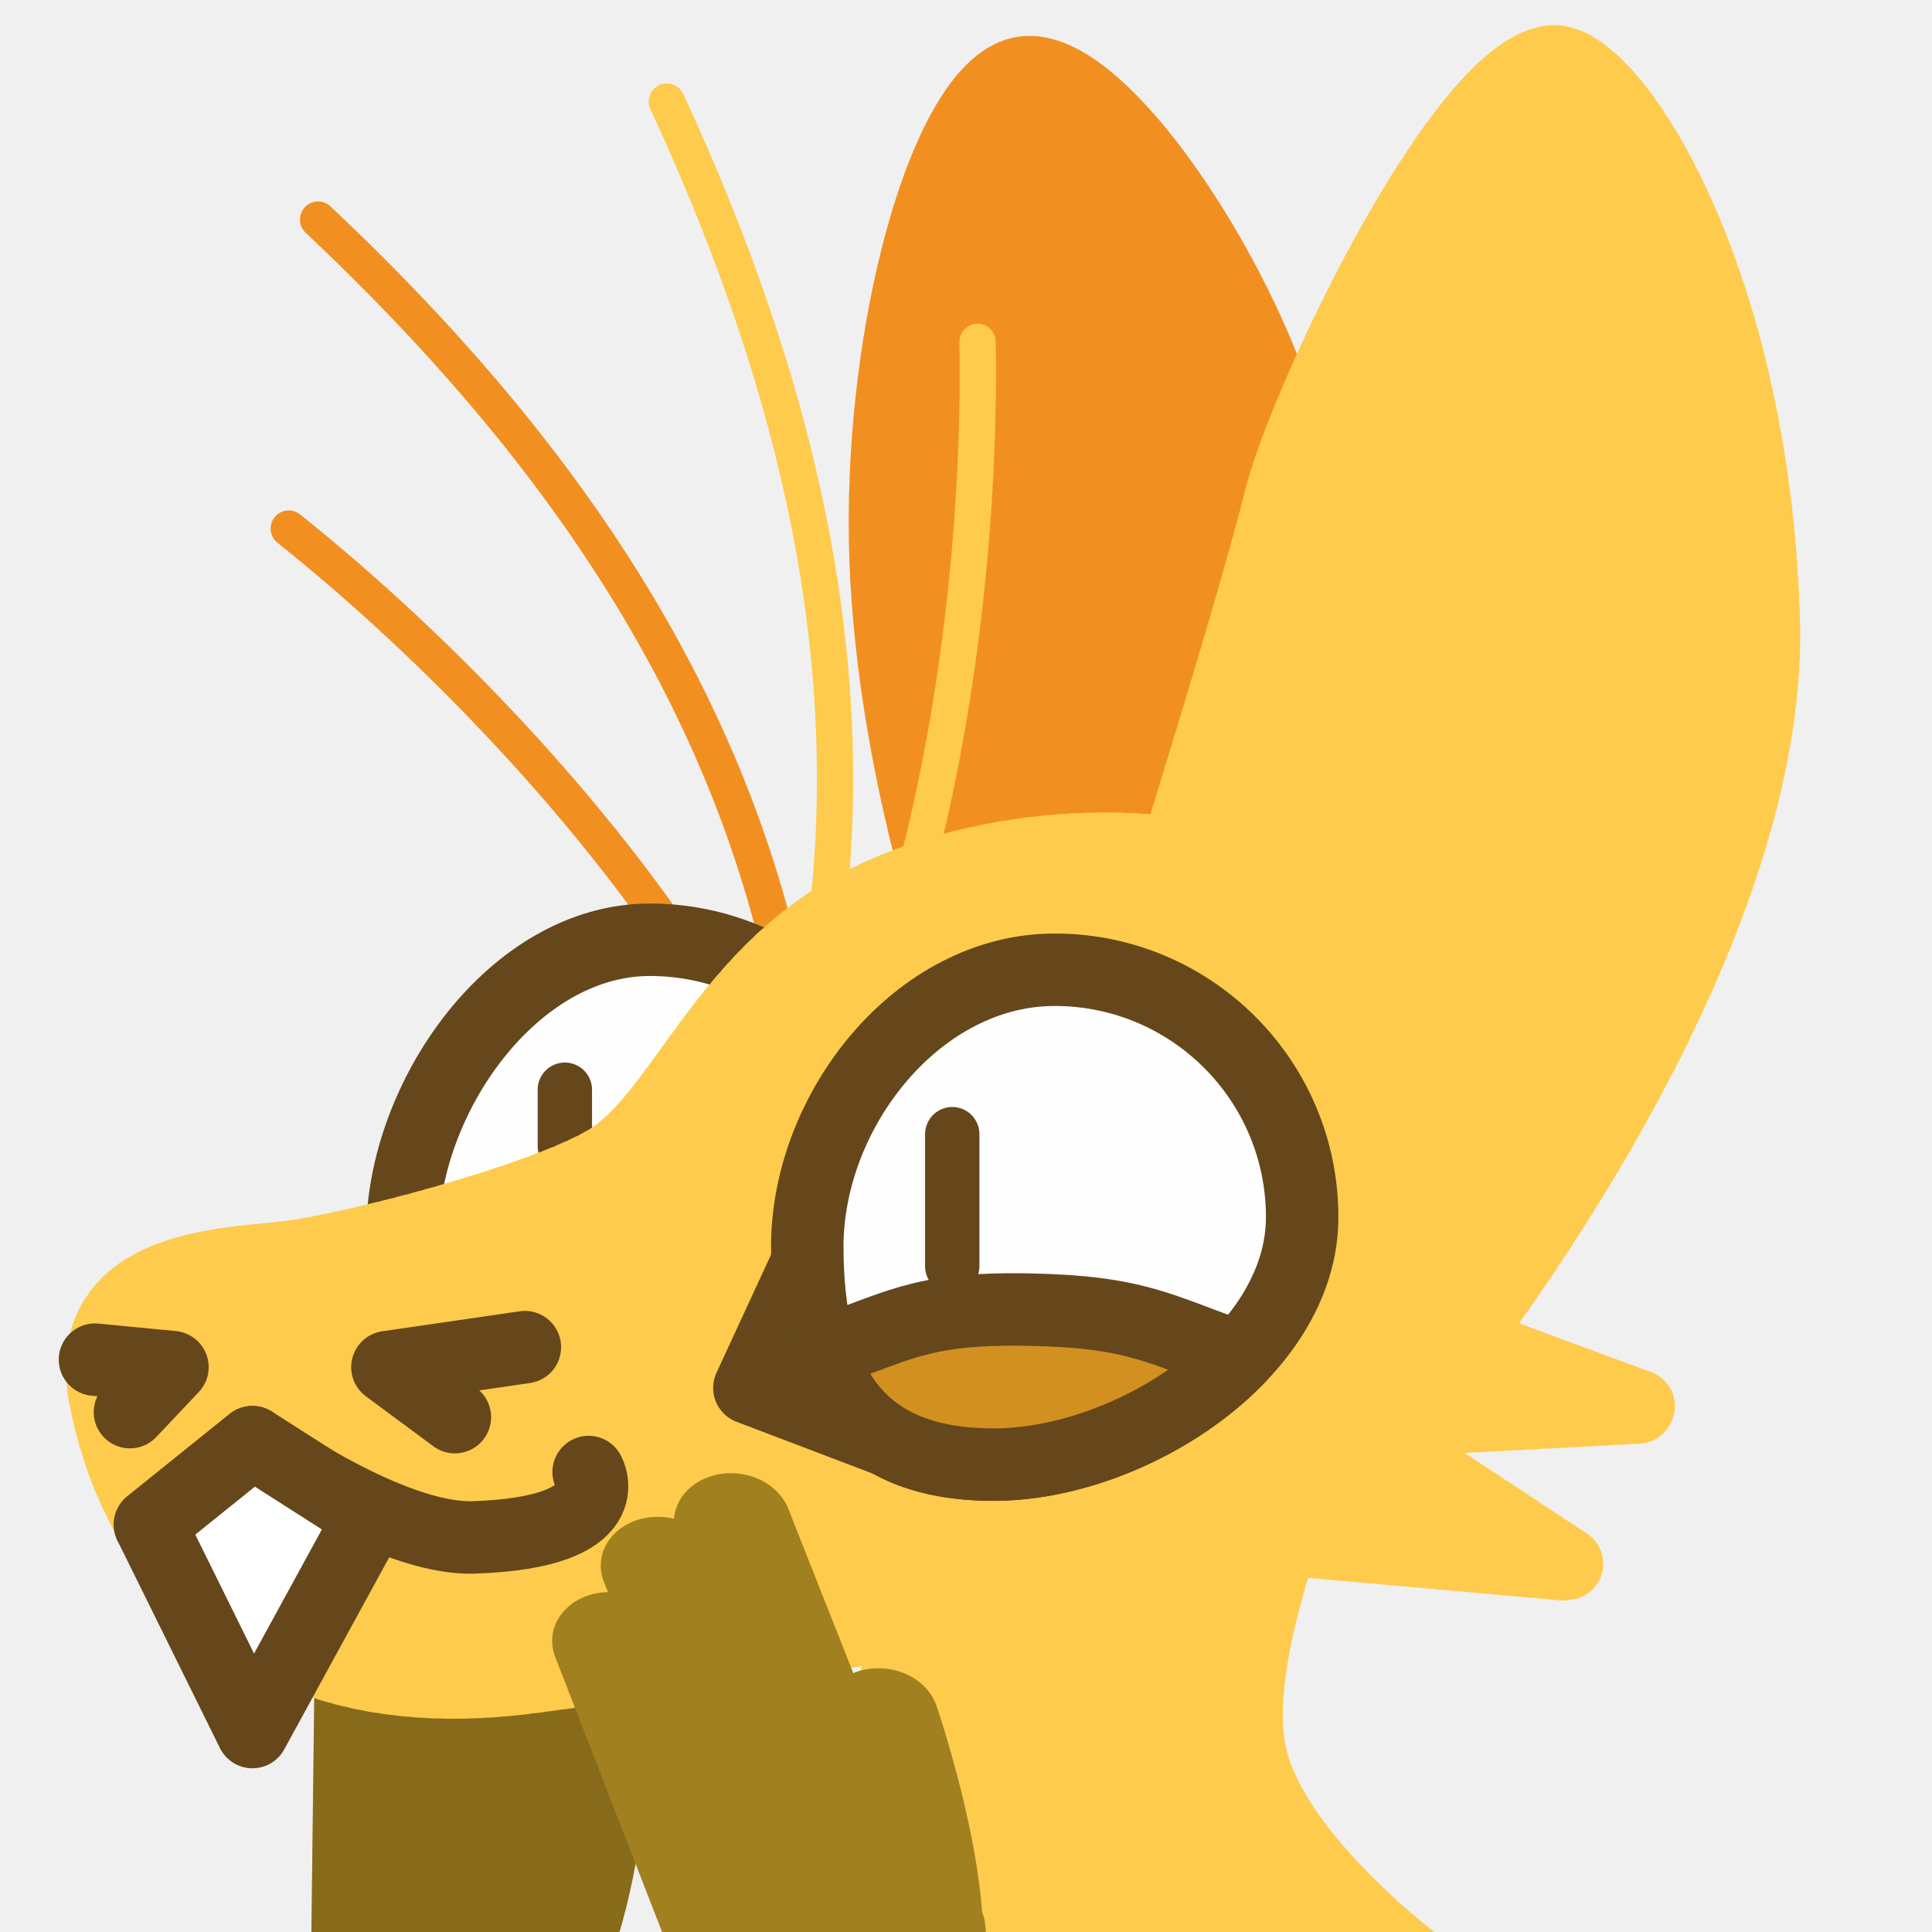
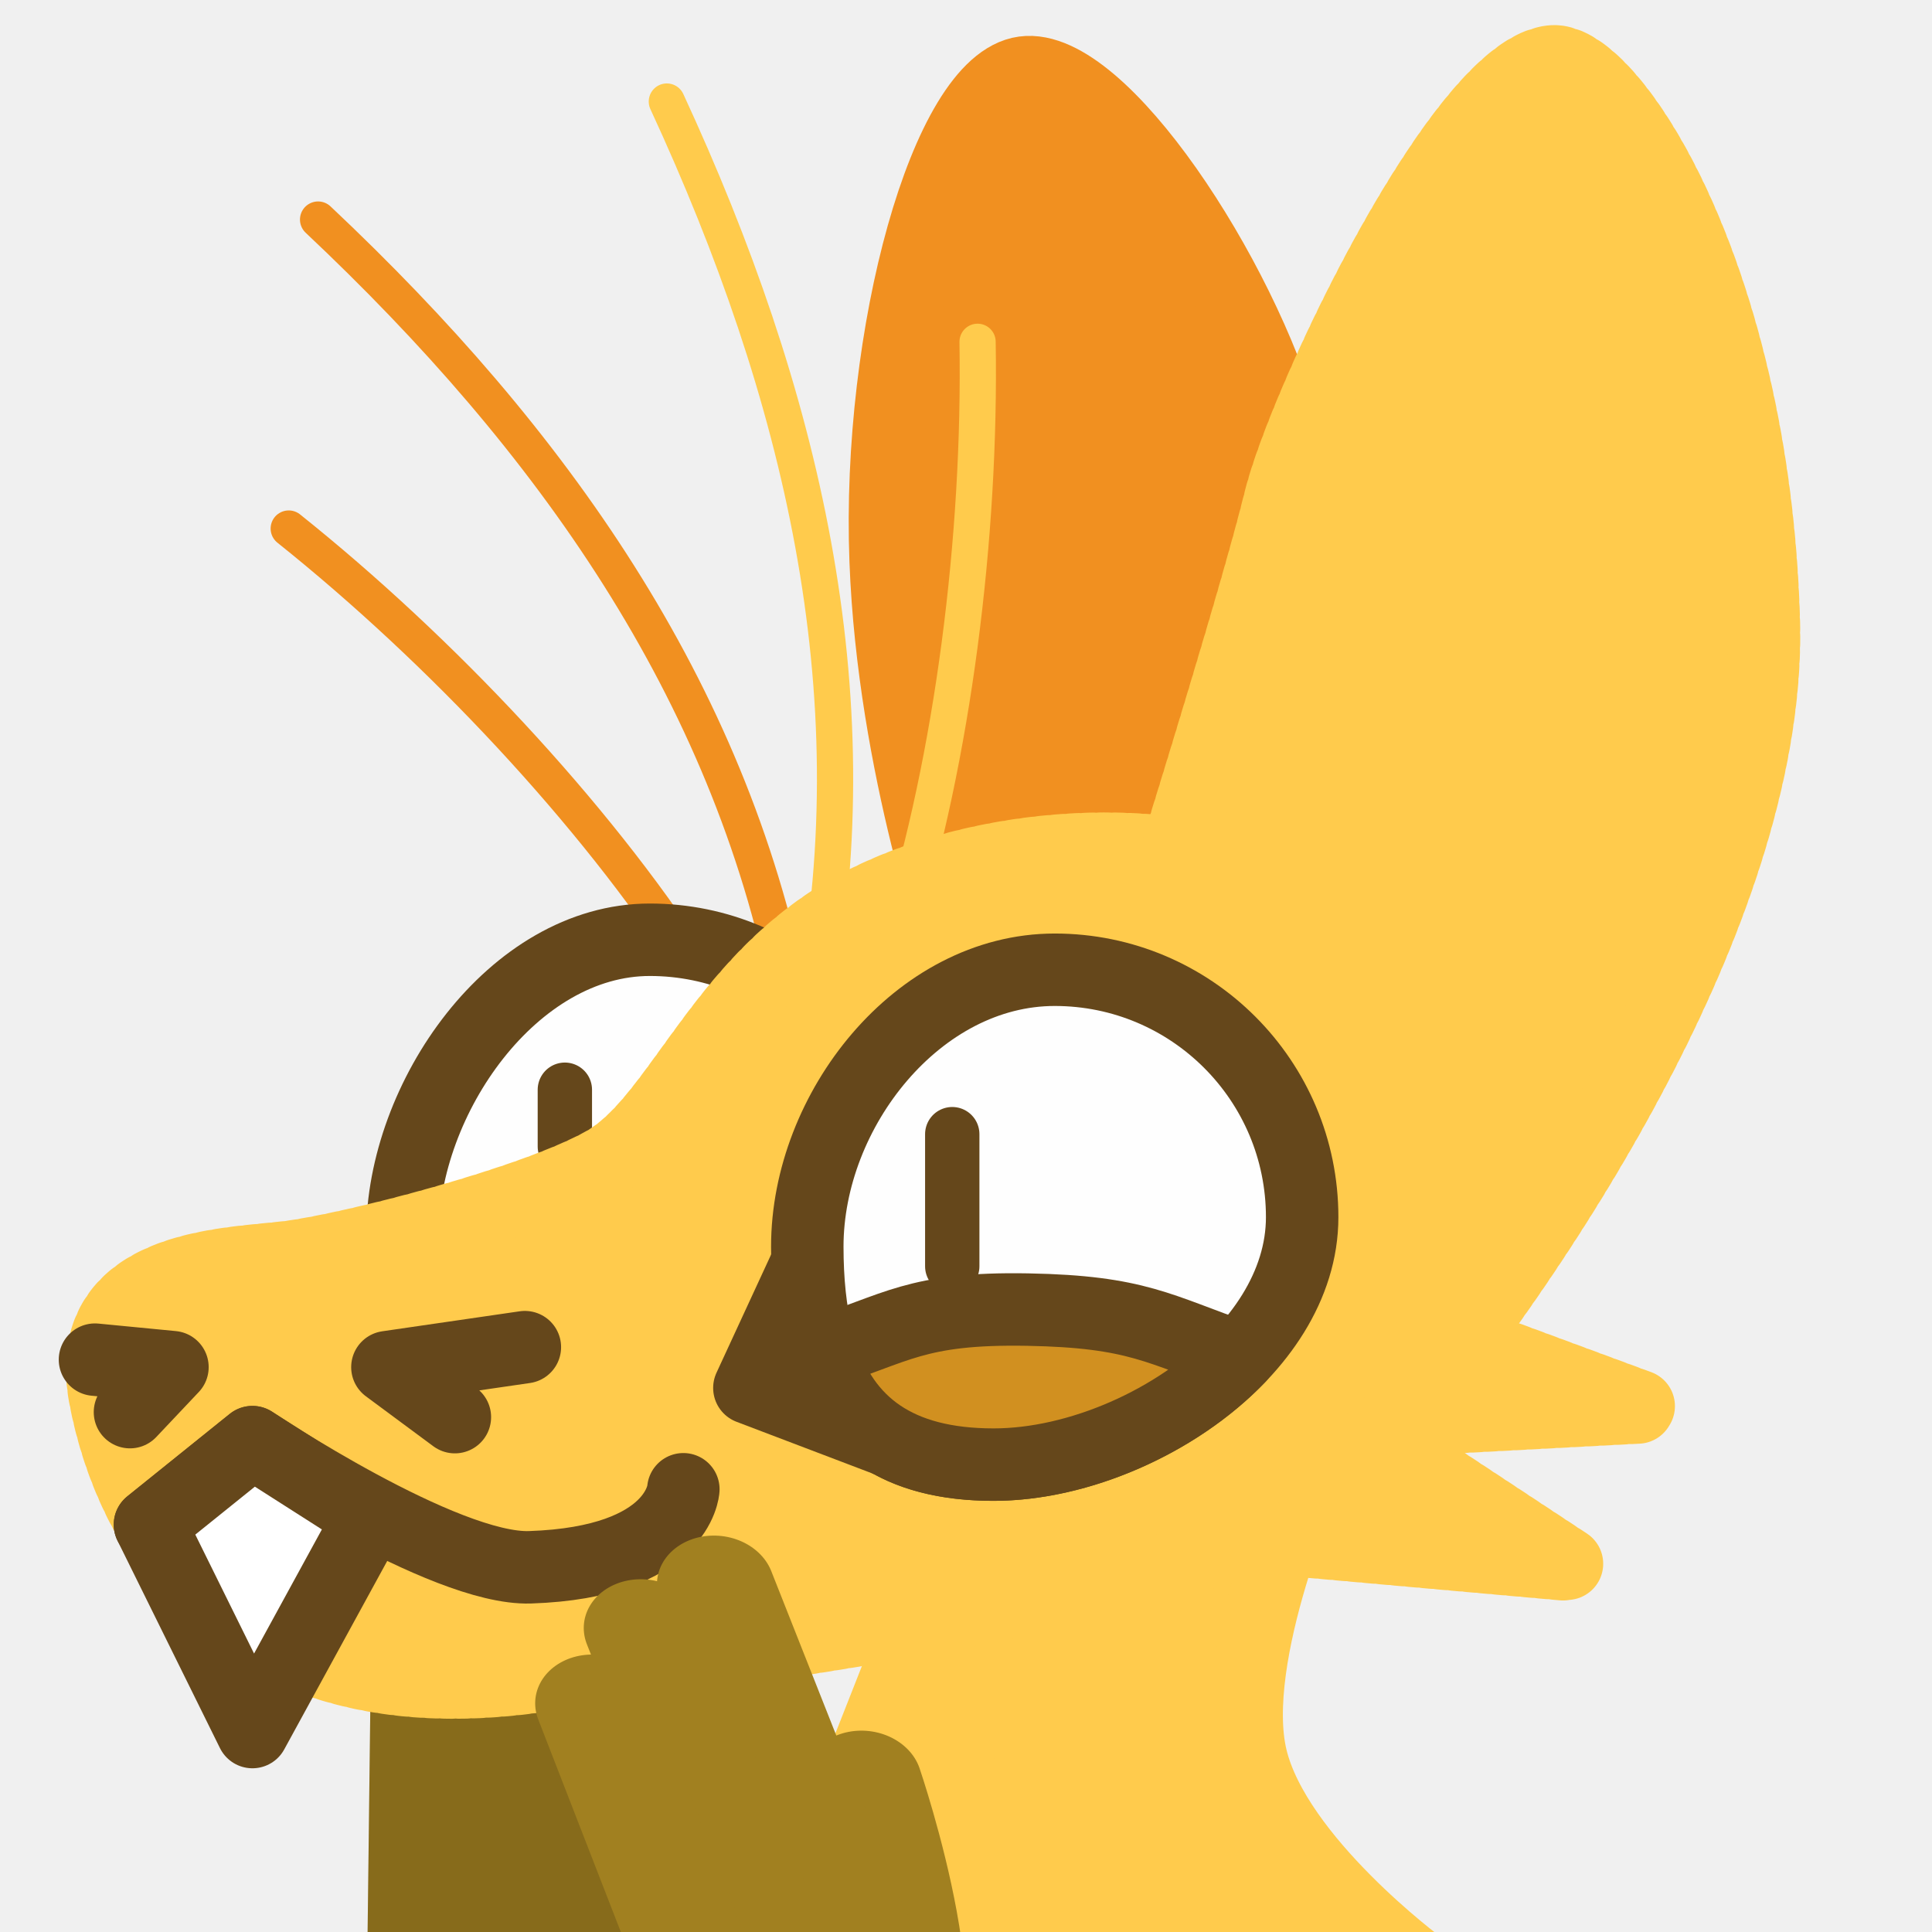
<svg xmlns="http://www.w3.org/2000/svg" version="1.1" id="svg824" width="1706.667" height="1706.667" viewBox="0 0 1706.667 1706.667">
  <defs id="defs828" />
  <g id="layer1" style="display:inline">
    <path style="display:none;fill:#123456;stroke:#123456;stroke-width:64;stroke-linecap:round;stroke-linejoin:round;-inkscape-stroke:none;paint-order:fill markers stroke;stop-color:#000000" d="m 1298.031,865.098 c 70.798,131.454 185.382,239.025 198.706,401.828 -29.438,-19.135 -55.932,-14.719 -79.483,13.247 91.022,54.7 58.514,175.917 81.69,267.15 l -99.353,6.624 c 66.759,58.919 81.773,128.186 90.522,198.706 l -494.507,2.208 c -24.38,-41.481 23.115,-208.563 66.236,-227.044 0,0 3.379,-20.015 -75.353,-9.455 C 1015.23,1271.09 1172.184,1096.186 1298.031,865.098 Z" id="path3091" />
    <path style="opacity:1;fill:#ffcb4c;fill-opacity:1;stroke:#ffcb4c;stroke-width:64;stroke-linecap:round;stroke-linejoin:round;stroke-miterlimit:4;stroke-dasharray:none;stroke-dashoffset:0;stroke-opacity:1;paint-order:fill markers stroke;stop-color:#000000" d="m 848.093,1338.888 -105.376,267.609 103.413,-53.623 -94.756,206.489 503.097,-21.95 c 0,0 -127.607,-94.233 -149.202,-184.539 -21.595,-90.306 51.043,-253.25 51.043,-253.25 z" id="path3340" />
    <g id="g12988">
-       <g id="g11101" transform="rotate(7.586884,1436.667,-621.7598)" style="display:inline">
+       <g id="g11101" transform="rotate(7.586884,1045.439,-224.7804)" style="display:inline">
        <g id="g11065" transform="matrix(-0.2154762,-1.025521,-1.141828,0.08735501,2510.734,1773.398)" style="display:inline;fill:none;fill-opacity:1;stroke:#888800;stroke-width:0.917;stroke-opacity:1">
          <path style="fill:none;fill-opacity:1;stroke:#a18020;stroke-width:88.011;stroke-linecap:round;stroke-linejoin:round;stroke-miterlimit:4;stroke-dasharray:none;stroke-opacity:1;paint-order:fill markers stroke;stop-color:#000000" d="m 268.045,1433.432 c 0,0 -238.727,27.914 -243.75,94.117" id="path11055" />
          <path style="fill:none;fill-opacity:1;stroke:#a18020;stroke-width:88.011;stroke-linecap:round;stroke-linejoin:round;stroke-miterlimit:4;stroke-dasharray:none;stroke-opacity:1;paint-order:fill markers stroke;stop-color:#000000" d="M 465.365,1469.399 89.494,1497.152" id="path11057" />
          <path style="fill:none;fill-opacity:1;stroke:#a18020;stroke-width:88.011;stroke-linecap:round;stroke-linejoin:round;stroke-miterlimit:4;stroke-dasharray:none;stroke-opacity:1;paint-order:fill markers stroke;stop-color:#000000" d="M 83.585,1562.01 450.178,1535.475" id="path11059" />
          <path style="fill:none;fill-opacity:1;stroke:#a18020;stroke-width:88.011;stroke-linecap:round;stroke-linejoin:round;stroke-miterlimit:4;stroke-dasharray:none;stroke-opacity:1;paint-order:fill markers stroke;stop-color:#000000" d="M 71.289,1621.58 402.782,1595.265" id="path11061" />
          <path style="fill:none;fill-opacity:1;stroke:#a18020;stroke-width:88.011;stroke-linecap:round;stroke-linejoin:round;stroke-miterlimit:4;stroke-dasharray:none;stroke-opacity:1;paint-order:fill markers stroke;stop-color:#000000" d="m 87.398,1472.657 c 0,0 -91.72,27.701 -88.28,86.167 C 2.558,1617.291 71.289,1621.58 71.289,1621.58 l 16.109,-148.923" id="path11063" />
        </g>
        <g id="layer2-2" transform="matrix(-0.2154762,-1.025521,-1.141828,0.08735501,2510.734,1773.398)" style="display:inline;opacity:0.161;fill:none;fill-opacity:1;stroke:#000000;stroke-width:0.917;stroke-opacity:1">
          <path style="fill:none;fill-opacity:1;stroke:#000000;stroke-width:88.011;stroke-linecap:round;stroke-linejoin:round;stroke-miterlimit:4;stroke-dasharray:none;stroke-opacity:1;paint-order:fill markers stroke;stop-color:#000000" d="m 268.045,1433.432 c 0,0 -238.727,27.914 -243.75,94.117" id="path15392-7" />
          <path style="fill:none;fill-opacity:1;stroke:#000000;stroke-width:88.011;stroke-linecap:round;stroke-linejoin:round;stroke-miterlimit:4;stroke-dasharray:none;stroke-opacity:1;paint-order:fill markers stroke;stop-color:#000000" d="M 465.365,1469.399 89.494,1497.152" id="path20257-7" />
          <path style="fill:none;fill-opacity:1;stroke:#000000;stroke-width:88.011;stroke-linecap:round;stroke-linejoin:round;stroke-miterlimit:4;stroke-dasharray:none;stroke-opacity:1;paint-order:fill markers stroke;stop-color:#000000" d="M 83.585,1562.01 450.178,1535.475" id="path20259-0" />
          <path style="fill:none;fill-opacity:1;stroke:#000000;stroke-width:88.011;stroke-linecap:round;stroke-linejoin:round;stroke-miterlimit:4;stroke-dasharray:none;stroke-opacity:1;paint-order:fill markers stroke;stop-color:#000000" d="M 71.289,1621.58 402.782,1595.265" id="path20261-9" />
          <path style="fill:none;fill-opacity:1;stroke:#000000;stroke-width:88.011;stroke-linecap:round;stroke-linejoin:round;stroke-miterlimit:4;stroke-dasharray:none;stroke-opacity:1;paint-order:fill markers stroke;stop-color:#000000" d="m 87.398,1472.657 c 0,0 -91.72,27.701 -88.28,86.167 C 2.558,1617.291 71.289,1621.58 71.289,1621.58 l 16.109,-148.923" id="path20376-5" />
        </g>
      </g>
      <path style="display:inline;fill:none;fill-opacity:1;stroke:#f19020;stroke-width:32;stroke-linecap:round;stroke-linejoin:round;stroke-miterlimit:4;stroke-dasharray:none;stroke-dashoffset:0;stroke-opacity:1;paint-order:fill markers stroke;stop-color:#000000" d="m 255.059,466.901 c 134.673,107.655 269.193,250.973 356.663,385.853" id="path6280-0-6" />
      <path style="display:inline;fill:none;fill-opacity:1;stroke:#f19020;stroke-width:32;stroke-linecap:round;stroke-linejoin:round;stroke-miterlimit:4;stroke-dasharray:none;stroke-dashoffset:0;stroke-opacity:1;paint-order:fill markers stroke;stop-color:#000000" d="M 280.984,193.953 C 488.46,389.265 643.563,609.381 697.099,877.602" id="path6280-3" />
      <g id="g12997">
        <path id="path1915-9" style="display:inline;fill:#fefefe;stroke:#65471b;stroke-width:64;stroke-linecap:round;stroke-linejoin:round;paint-order:fill markers stroke;stop-color:#000000" d="m 792.618,1048.728 c 10e-6,120.717 -155.86,218.577 -276.577,218.577 -120.717,0 -160.577,-55.86 -160.577,-176.577 0,-120.717 97.86,-260.577 218.577,-260.577 120.717,0 218.577,97.86 218.577,218.577 z" />
        <path style="opacity:1;fill:#ffffff;fill-opacity:1;stroke:#65471b;stroke-width:48;stroke-linecap:round;stroke-linejoin:round;stroke-miterlimit:4;stroke-dasharray:none;stroke-dashoffset:0;stroke-opacity:1;paint-order:fill markers stroke;stop-color:#000000" d="m 498.974,962.622 v 50.236" id="path2372" />
      </g>
      <path style="opacity:1;fill:#f19020;fill-opacity:1;stroke:#f19020;stroke-width:64;stroke-linecap:round;stroke-miterlimit:4;stroke-dasharray:none;stroke-dashoffset:0;stroke-opacity:1;paint-order:fill markers stroke;stop-color:#000000" d="m 849.271,844.853 c 0,0 -59.957,-166.789 -66.912,-349.388 -7.651,-200.878 54.075,-422.185 122.032,-431.447 67.957,-9.262 192.016,178.908 230.516,315.615 38.5,136.707 27.244,445.174 27.244,445.174 z" id="path1640" />
      <path id="path1148" style="display:inline;opacity:1;fill:#ffcb4c;stroke:#ffcb4c;stroke-width:64;stroke-linecap:round;stroke-linejoin:round;stroke-miterlimit:4;stroke-dasharray:6.4, 6.4;stroke-dashoffset:0;stroke-opacity:1;paint-order:fill markers stroke;stop-color:#000000" d="m 1299.055,1153.559 c 0,0 -0.108,-10.821 -0.951,-28.418 -0.422,-8.799 -1.026,-19.291 -1.895,-30.973 -0.869,-11.681 -2,-24.552 -3.473,-38.105 -1.473,-13.553 -3.289,-27.788 -5.523,-42.201 -2.235,-14.413 -4.889,-29.005 -8.043,-43.268 -1.577,-7.131 -3.279,-14.182 -5.115,-21.086 -1.836,-6.904 -3.807,-13.662 -5.922,-20.213 -2.115,-6.551 -4.373,-12.892 -6.787,-18.963 -2.414,-6.071 -4.983,-11.87 -7.715,-17.334 -2.732,-5.464 -5.935,-10.786 -9.539,-15.961 -3.604,-5.175 -7.611,-10.205 -11.949,-15.084 -4.338,-4.879 -9.007,-9.609 -13.94,-14.186 -4.932,-4.576 -10.126,-8.999 -15.514,-13.266 -5.387,-4.266 -10.967,-8.375 -16.67,-12.324 -5.703,-3.949 -11.53,-7.738 -17.41,-11.363 -11.761,-7.251 -23.737,-13.847 -35.371,-19.76 -11.634,-5.913 -22.926,-11.142 -33.32,-15.66 -10.395,-4.519 -19.891,-8.326 -27.934,-11.395 -16.085,-6.137 -26.354,-9.318 -26.354,-9.318 -106.831,-15.988 -232.175,6.969 -312.625,60.014 -101.267,66.77 -136.887,176.629 -198.707,211.955 -61.82,35.325 -225.2,77.273 -280.396,83.897 -55.196,6.623 -183.25,6.625 -161.172,123.641 22.078,117.016 112.599,282.605 377.541,247.279 264.942,-35.326 313.515,-44.157 536.508,-88.314 22.897,-4.534 53.848,-18.32 86.828,-36.947 l 291.93,26.041 -170.985,-112.724 c 5.358,-4.84 10.6,-9.718 15.633,-14.637 l 220.135,-11.742 -162.94,-60.301 c 3.481,-6.554 6.481,-13.021 8.627,-19.307 1.052,-3.082 2.033,-6.627 3.047,-9.977 z" />
      <path style="display:none;fill:#123456;stroke:#123456;stroke-width:64;stroke-linecap:round;stroke-linejoin:round;-inkscape-stroke:none;paint-order:fill markers stroke;stop-color:#000000" d="M 880.931,744.045 C 763.916,771.643 622.613,916.257 622.613,916.257 620.953,833.211 611.28,749.437 735.213,677.809 c -124.695,-7.457 -249.288,-15.117 -408.452,46.365 0,0 303.226,-263.622 490.142,-280.397 172.212,-15.455 264.942,37.533 264.942,37.533 -0.192,-45.683 -31.458,-88.259 -90.522,-128.055 0,0 295.852,97.145 333.385,194.291 37.533,97.145 28.702,167.796 28.702,167.796 l -243.752,34.923 c 0,0 -111.711,-33.819 -228.727,-6.221 z" id="path1637" />
      <path id="path13483" style="display:inline;opacity:1;fill:#ffcb4c;stroke:#ffcb4c;stroke-width:64;stroke-linecap:round;stroke-linejoin:round;stroke-miterlimit:4;stroke-dasharray:6.4, 6.4;stroke-dashoffset:0;stroke-opacity:1;paint-order:fill markers stroke;stop-color:#000000" d="m 1371.635,54.232 c -79.297,5.424 -219.793,300.569 -241.218,388.285 -19.076,78.097 -80.307,275.613 -97.715,331.591 -41.322,369.11 163.913,342.831 280.051,380.655 88.617,-123.868 251.758,-383.076 245.366,-606.506 C 1549.369,242.353 1423.058,50.714 1371.635,54.232 Z" />
      <g id="g13003">
        <path style="opacity:1;fill:none;fill-opacity:1;stroke:#65471b;stroke-width:64;stroke-linecap:round;stroke-linejoin:round;stroke-miterlimit:4;stroke-dasharray:none;stroke-dashoffset:0;stroke-opacity:1;paint-order:fill markers stroke;stop-color:#000000" d="m 83.898,1201.07 68.443,6.623 -37.533,39.741" id="path2163" />
        <path style="opacity:1;fill:none;fill-opacity:1;stroke:#65471b;stroke-width:64;stroke-linecap:round;stroke-linejoin:round;stroke-miterlimit:4;stroke-dasharray:none;stroke-dashoffset:0;stroke-opacity:1;paint-order:fill markers stroke;stop-color:#000000" d="m 401.828,1251.85 -59.612,-44.157 121.432,-17.663" id="path2198" />
-         <path style="display:inline;fill:none;fill-opacity:1;stroke:#65471b;stroke-width:64;stroke-linecap:round;stroke-linejoin:round;stroke-miterlimit:4;stroke-dasharray:none;stroke-dashoffset:0;stroke-opacity:1;paint-order:fill markers stroke;stop-color:#000000" d="m 132.471,1346.787 90.522,-72.859 c 0,0 119.423,86.71 195.607,84.158 131.805,-4.416 101.37,-57.746 101.37,-57.746" id="path2200" />
+         <path style="display:inline;fill:none;fill-opacity:1;stroke:#65471b;stroke-width:64;stroke-linecap:round;stroke-linejoin:round;stroke-miterlimit:4;stroke-dasharray:none;stroke-dashoffset:0;stroke-opacity:1;paint-order:fill markers stroke;stop-color:#000000" d="m 132.471,1346.787 90.522,-72.859 c 0,0 169.051,113.118 245.235,110.566 131.805,-4.416 135.426,-68.926 135.426,-68.926" id="path2200" />
        <path style="opacity:1;fill:#ffffff;fill-opacity:1;stroke:#65471b;stroke-width:64;stroke-linecap:round;stroke-linejoin:round;stroke-miterlimit:4;stroke-dasharray:none;stroke-dashoffset:0;stroke-opacity:1;paint-order:fill markers stroke;stop-color:#000000" d="m 222.993,1530.039 -90.522,-183.251 90.522,-72.859 103.769,66.235 z" id="path2202" />
      </g>
      <g id="g12993">
        <path style="opacity:1;fill:#65471b;fill-opacity:1;stroke:#65471b;stroke-width:64;stroke-linecap:round;stroke-linejoin:round;stroke-miterlimit:4;stroke-dasharray:none;stroke-dashoffset:0;stroke-opacity:1;paint-order:fill markers stroke;stop-color:#000000" d="m 661.976,1226.049 53.367,-115.501 86.531,168.711 z" id="path7852" />
        <path id="path1915" style="opacity:1;fill:#fefefe;stroke:#65471b;stroke-width:64;stroke-linecap:round;stroke-linejoin:round;paint-order:fill markers stroke;stop-color:#000000" d="m 1150.289,1075.222 c 0,120.717 -151.86,218.577 -272.577,218.577 -120.717,0 -164.577,-71.86 -164.577,-192.577 -2e-5,-120.717 97.86,-244.577 218.577,-244.577 120.717,-2e-5 218.577,97.86 218.577,218.577 z" />
        <path style="opacity:1;fill:#ffffff;fill-opacity:1;stroke:#65471b;stroke-width:48;stroke-linecap:round;stroke-linejoin:round;stroke-miterlimit:4;stroke-dasharray:none;stroke-dashoffset:0;stroke-opacity:1;paint-order:fill markers stroke;stop-color:#000000" d="m 841.19,1001.886 v 116.742" id="path2350" />
        <path id="path1" style="display:inline;opacity:1;fill:#d19020;fill-opacity:1;stroke:#65471b;stroke-width:64;stroke-linecap:round;stroke-linejoin:round;paint-order:fill markers stroke;stop-color:#000000" d="m 1094.453,1198.861 c -70.655,-24.553 -89.757,-40.28 -186.768,-42.014 -98.962,-1.77 -116.039,17.113 -182.255,37.692 20.245,63.454 67.119,99.26 152.283,99.26 74.818,0 161.565,-37.612 216.74,-94.938 z" />
      </g>
-       <g id="layer2" transform="matrix(-0.4627364,-0.9402124,-1.084626,0.3674099,2456.302,1243.451)" style="display:inline;fill:none;fill-opacity:1;stroke:#888800;stroke-width:0.917;stroke-opacity:1">
+       <g id="layer2" transform="matrix(-0.4627364,-0.9402124,-1.084626,0.3674099,2441.29,1298.58)" style="display:inline;fill:none;fill-opacity:1;stroke:#888800;stroke-width:0.917;stroke-opacity:1">
        <path style="fill:none;fill-opacity:1;stroke:#a18020;stroke-width:88.011;stroke-linecap:round;stroke-linejoin:round;stroke-miterlimit:4;stroke-dasharray:none;stroke-opacity:1;paint-order:fill markers stroke;stop-color:#000000" d="m 268.045,1433.432 c 0,0 -238.727,27.914 -243.75,94.117" id="path15392" />
        <path style="fill:none;fill-opacity:1;stroke:#a18020;stroke-width:88.011;stroke-linecap:round;stroke-linejoin:round;stroke-miterlimit:4;stroke-dasharray:none;stroke-opacity:1;paint-order:fill markers stroke;stop-color:#000000" d="M 465.365,1469.399 89.494,1497.152" id="path20257" />
        <path style="fill:none;fill-opacity:1;stroke:#a18020;stroke-width:88.011;stroke-linecap:round;stroke-linejoin:round;stroke-miterlimit:4;stroke-dasharray:none;stroke-opacity:1;paint-order:fill markers stroke;stop-color:#000000" d="M 83.585,1562.01 450.178,1535.475" id="path20259" />
        <path style="fill:none;fill-opacity:1;stroke:#a18020;stroke-width:88.011;stroke-linecap:round;stroke-linejoin:round;stroke-miterlimit:4;stroke-dasharray:none;stroke-opacity:1;paint-order:fill markers stroke;stop-color:#000000" d="M 71.289,1621.58 402.782,1595.265" id="path20261" />
        <path style="fill:none;fill-opacity:1;stroke:#a18020;stroke-width:88.011;stroke-linecap:round;stroke-linejoin:round;stroke-miterlimit:4;stroke-dasharray:none;stroke-opacity:1;paint-order:fill markers stroke;stop-color:#000000" d="m 87.398,1472.657 c 0,0 -91.72,27.701 -88.28,86.167 C 2.558,1617.291 71.289,1621.58 71.289,1621.58 l 16.109,-148.923" id="path20376" />
      </g>
      <path style="opacity:1;fill:none;fill-opacity:1;stroke:#ffcb4c;stroke-width:32;stroke-linecap:round;stroke-linejoin:round;stroke-miterlimit:4;stroke-dasharray:none;stroke-dashoffset:0;stroke-opacity:1;paint-order:fill markers stroke;stop-color:#000000" d="M 589.065,89.7 C 708.663,348.329 770.415,610.426 719.985,879.248" id="path6280" />
      <path style="display:inline;fill:none;fill-opacity:1;stroke:#ffcb4c;stroke-width:32;stroke-linecap:round;stroke-linejoin:round;stroke-miterlimit:4;stroke-dasharray:none;stroke-dashoffset:0;stroke-opacity:1;paint-order:fill markers stroke;stop-color:#000000" d="m 863.558,301.934 c 2.888,172.39 -21.802,367.392 -69.98,520.763" id="path6280-0" />
    </g>
  </g>
</svg>
